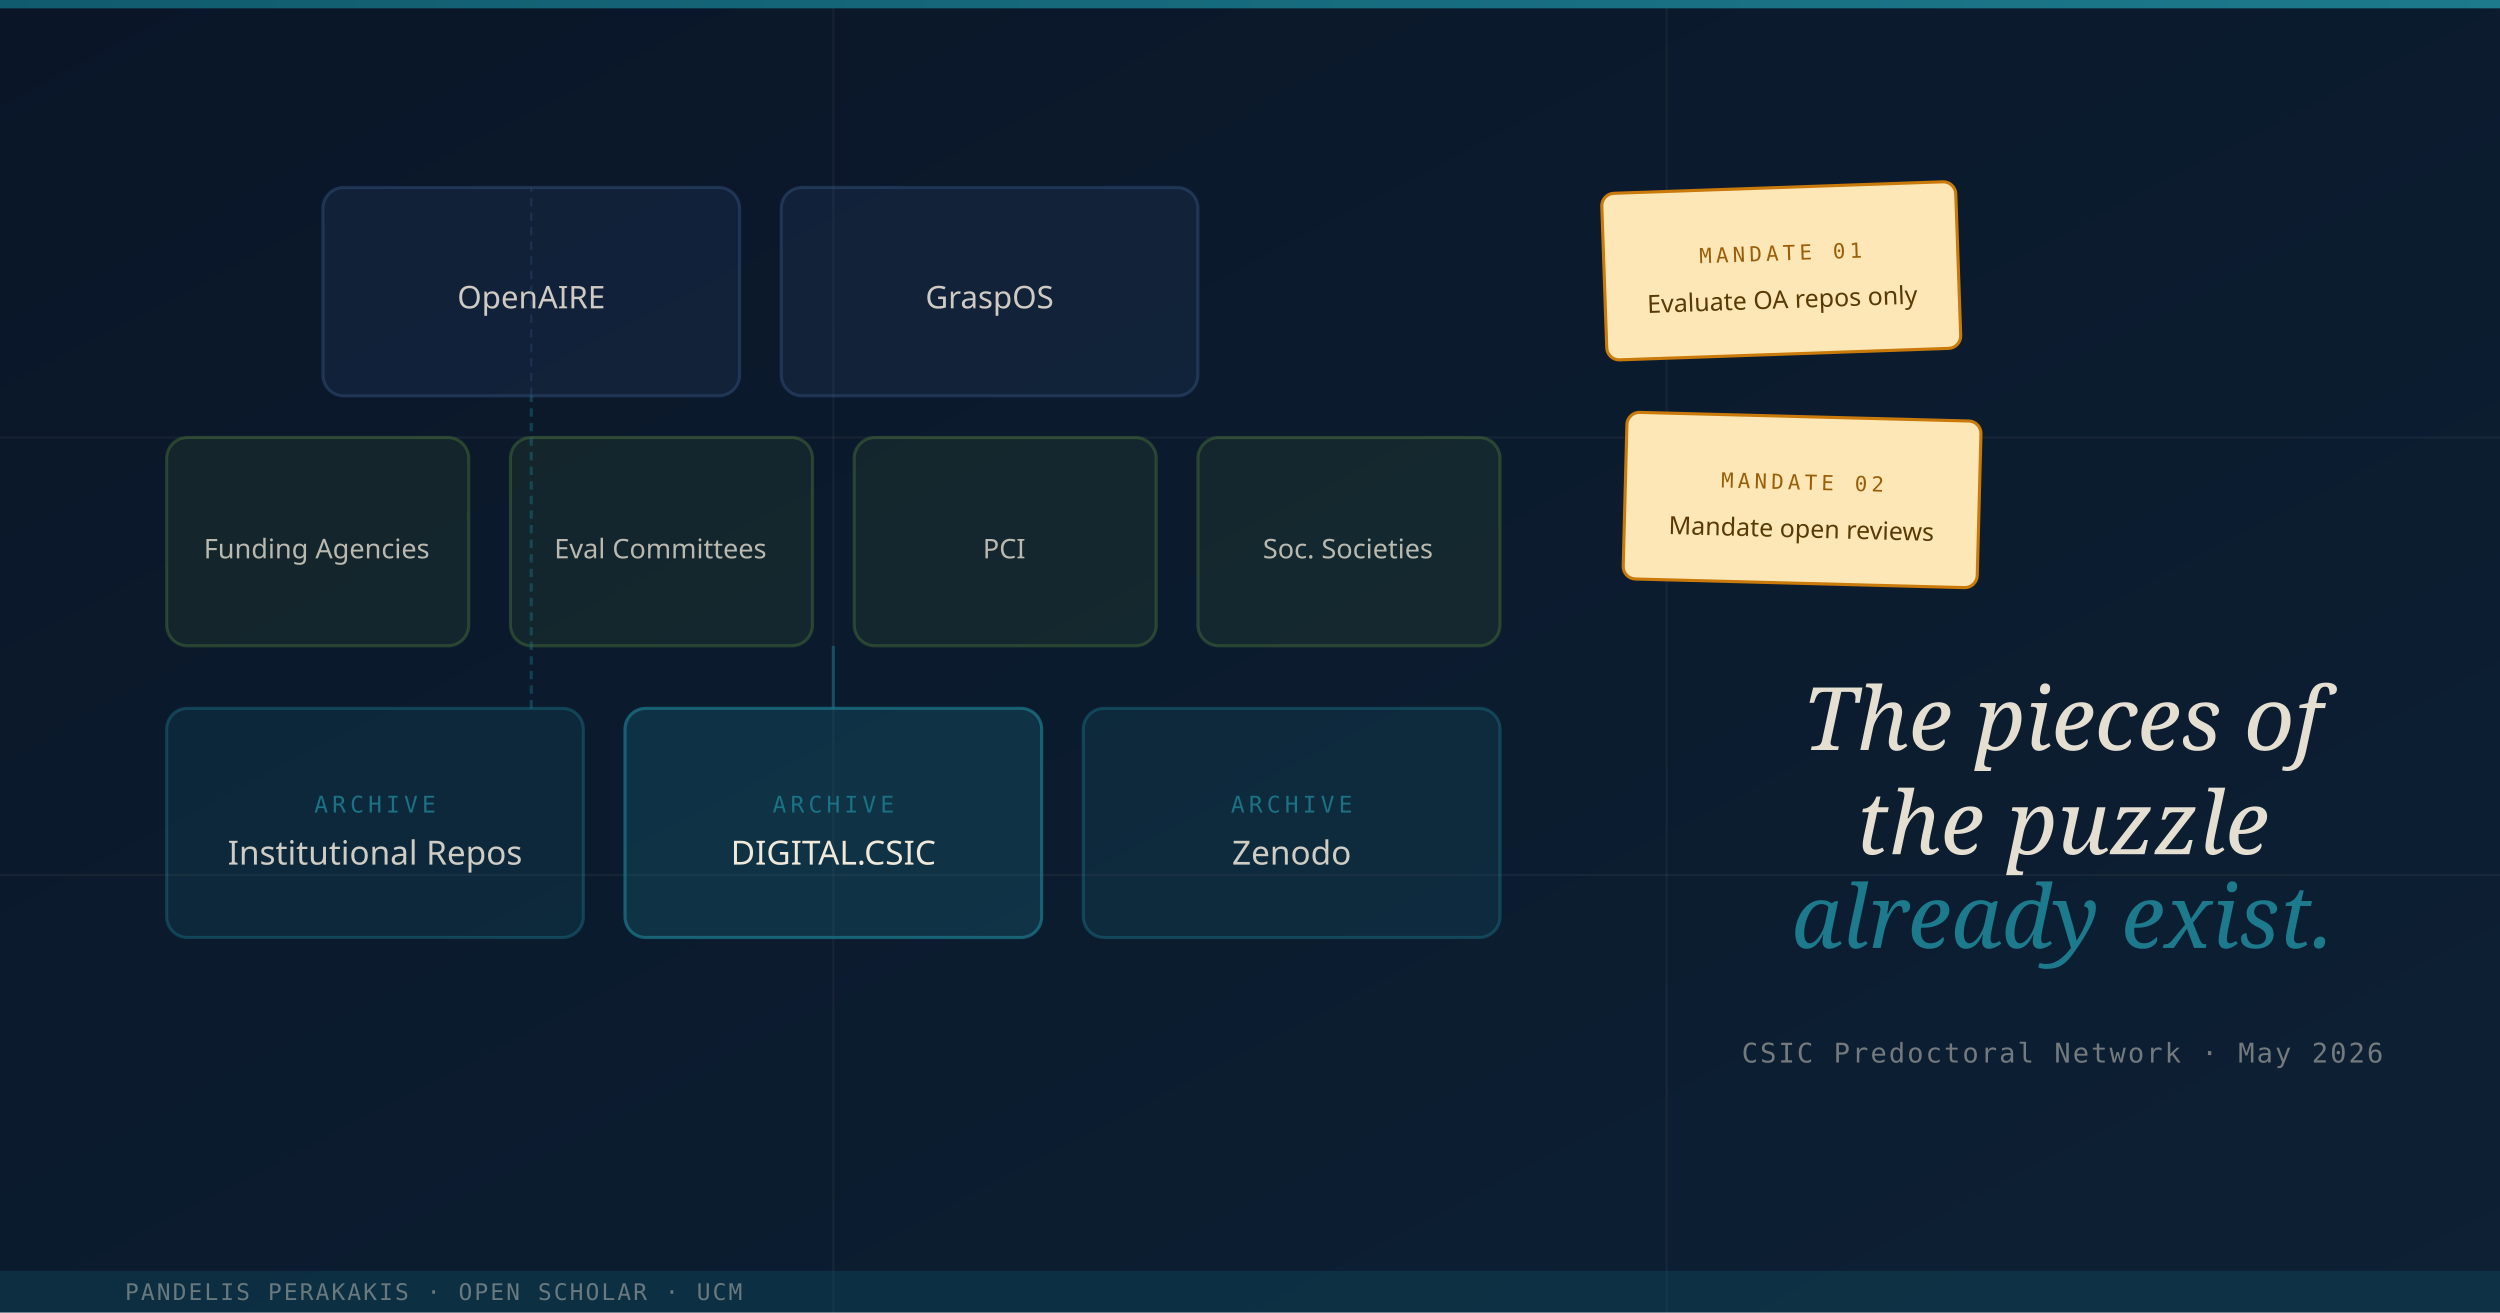
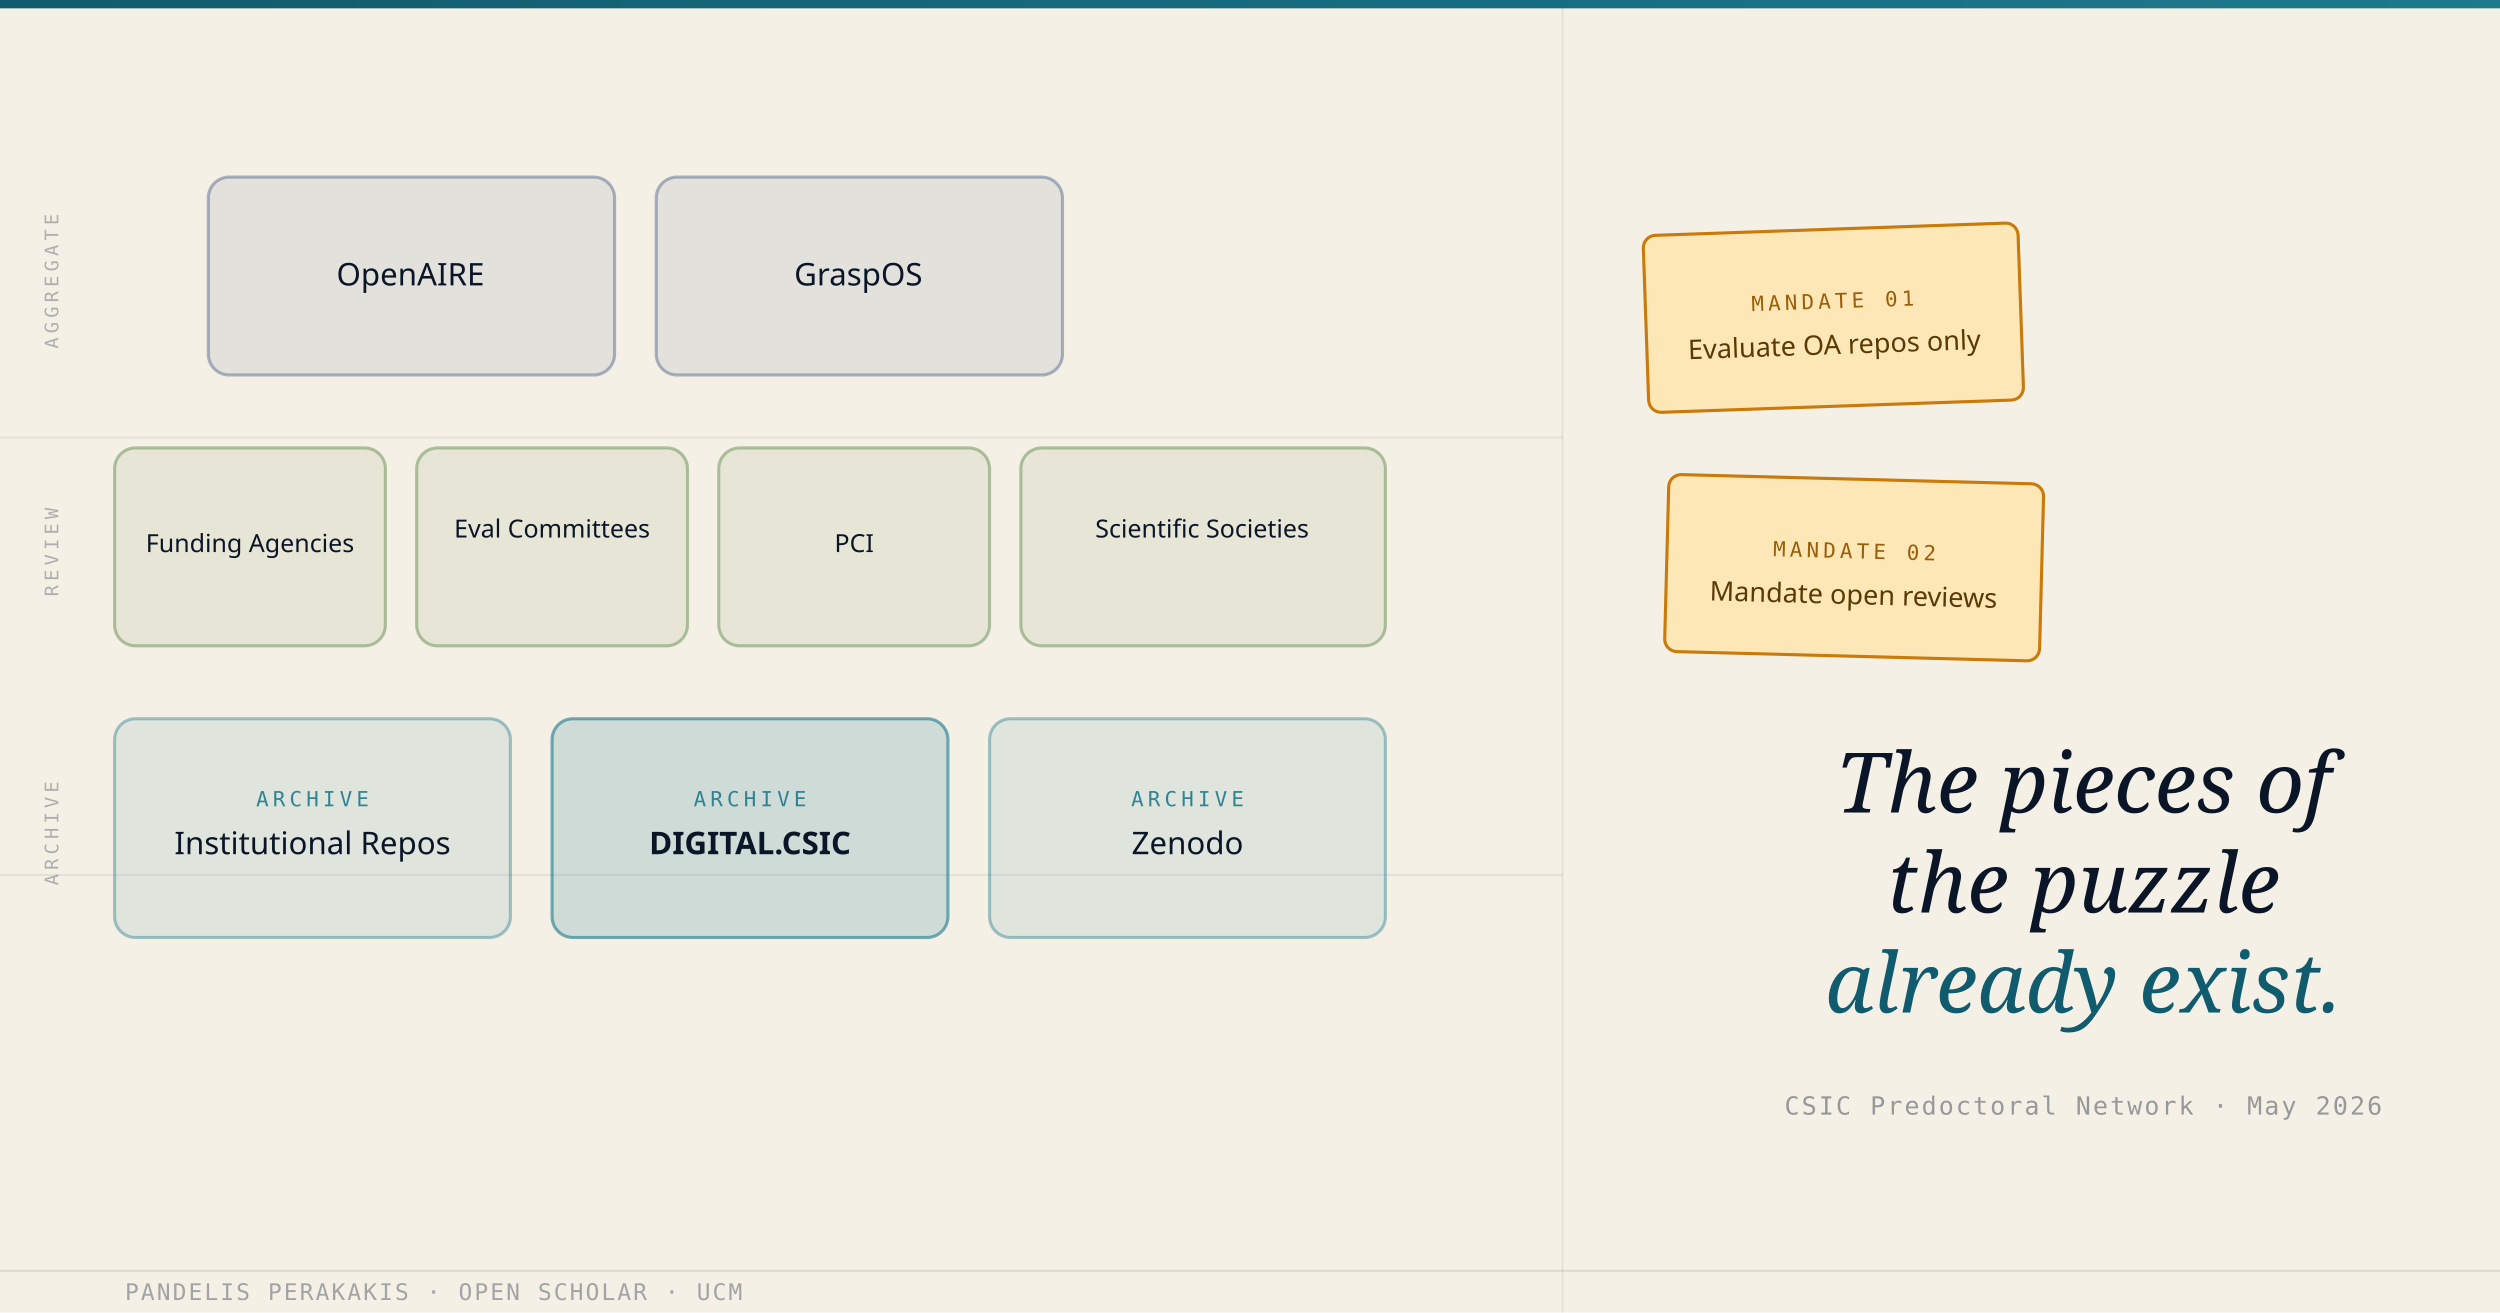
<svg xmlns="http://www.w3.org/2000/svg" viewBox="0 0 1200 630" width="1200" height="630">
  <defs>
-     <linearGradient id="bg" x1="0" y1="0" x2="1" y2="1">
-       <stop offset="0%" stop-color="#0a1628" />
-       <stop offset="100%" stop-color="#0d2034" />
-     </linearGradient>
    <linearGradient id="teal" x1="0" y1="0" x2="1" y2="0">
      <stop offset="0%" stop-color="#115b6e" />
      <stop offset="100%" stop-color="#1c7a8c" />
    </linearGradient>
  </defs>
-   <rect width="1200" height="630" fill="url(#bg)" />
-   <line x1="0" y1="210" x2="1200" y2="210" stroke="rgba(240,233,218,0.05)" stroke-width="1" />
-   <line x1="0" y1="420" x2="1200" y2="420" stroke="rgba(240,233,218,0.05)" stroke-width="1" />
-   <line x1="400" y1="0" x2="400" y2="630" stroke="rgba(240,233,218,0.05)" stroke-width="1" />
-   <line x1="800" y1="0" x2="800" y2="630" stroke="rgba(240,233,218,0.05)" stroke-width="1" />
+   <rect width="1200" height="630" fill="#f5f0e6" />
+   <line x1="0" y1="210" x2="750" y2="210" stroke="rgba(10,22,40,0.07)" stroke-width="1" />
+   <line x1="0" y1="420" x2="750" y2="420" stroke="rgba(10,22,40,0.07)" stroke-width="1" />
+   <line x1="750" y1="0" x2="750" y2="630" stroke="rgba(10,22,40,0.07)" stroke-width="1" />
  <rect x="0" y="0" width="1200" height="4" fill="url(#teal)" />
-   <rect x="80" y="340" width="200" height="110" rx="10" fill="rgba(28,122,140,0.15)" stroke="rgba(28,122,140,0.4)" stroke-width="1.5" />
-   <text x="180" y="390" font-family="IBM Plex Mono, monospace" font-size="11" fill="rgba(28,122,140,0.9)" text-anchor="middle" letter-spacing="2">ARCHIVE</text>
-   <text x="180" y="415" font-family="DM Sans, sans-serif" font-size="16" fill="rgba(240,233,218,0.85)" text-anchor="middle">Institutional Repos</text>
-   <rect x="300" y="340" width="200" height="110" rx="10" fill="rgba(28,122,140,0.25)" stroke="rgba(28,122,140,0.7)" stroke-width="1.5" />
-   <text x="400" y="390" font-family="IBM Plex Mono, monospace" font-size="11" fill="rgba(28,122,140,0.9)" text-anchor="middle" letter-spacing="2">ARCHIVE</text>
-   <text x="400" y="415" font-family="DM Sans, sans-serif" font-size="16" fill="#f0e9da" text-anchor="middle">DIGITAL.CSIC</text>
-   <rect x="520" y="340" width="200" height="110" rx="10" fill="rgba(28,122,140,0.15)" stroke="rgba(28,122,140,0.4)" stroke-width="1.5" />
-   <text x="620" y="390" font-family="IBM Plex Mono, monospace" font-size="11" fill="rgba(28,122,140,0.9)" text-anchor="middle" letter-spacing="2">ARCHIVE</text>
-   <text x="620" y="415" font-family="DM Sans, sans-serif" font-size="16" fill="rgba(240,233,218,0.85)" text-anchor="middle">Zenodo</text>
-   <rect x="80" y="210" width="145" height="100" rx="10" fill="rgba(91,138,58,0.12)" stroke="rgba(91,138,58,0.35)" stroke-width="1.5" />
-   <text x="152" y="268" font-family="DM Sans, sans-serif" font-size="13" fill="rgba(240,233,218,0.75)" text-anchor="middle">Funding Agencies</text>
-   <rect x="245" y="210" width="145" height="100" rx="10" fill="rgba(91,138,58,0.12)" stroke="rgba(91,138,58,0.35)" stroke-width="1.5" />
-   <text x="317" y="268" font-family="DM Sans, sans-serif" font-size="13" fill="rgba(240,233,218,0.75)" text-anchor="middle">Eval Committees</text>
-   <rect x="410" y="210" width="145" height="100" rx="10" fill="rgba(91,138,58,0.12)" stroke="rgba(91,138,58,0.35)" stroke-width="1.5" />
-   <text x="482" y="268" font-family="DM Sans, sans-serif" font-size="13" fill="rgba(240,233,218,0.75)" text-anchor="middle">PCI</text>
-   <rect x="575" y="210" width="145" height="100" rx="10" fill="rgba(91,138,58,0.12)" stroke="rgba(91,138,58,0.35)" stroke-width="1.5" />
-   <text x="647" y="268" font-family="DM Sans, sans-serif" font-size="13" fill="rgba(240,233,218,0.75)" text-anchor="middle">Soc. Societies</text>
-   <rect x="155" y="90" width="200" height="100" rx="10" fill="rgba(58,91,138,0.15)" stroke="rgba(58,91,138,0.4)" stroke-width="1.5" />
-   <text x="255" y="148" font-family="DM Sans, sans-serif" font-size="15" fill="rgba(240,233,218,0.85)" text-anchor="middle">OpenAIRE</text>
-   <rect x="375" y="90" width="200" height="100" rx="10" fill="rgba(58,91,138,0.15)" stroke="rgba(58,91,138,0.4)" stroke-width="1.5" />
-   <text x="475" y="148" font-family="DM Sans, sans-serif" font-size="15" fill="rgba(240,233,218,0.85)" text-anchor="middle">GraspOS</text>
-   <line x1="255" y1="340" x2="255" y2="190" stroke="rgba(28,122,140,0.4)" stroke-width="1.5" stroke-dasharray="4,3" marker-end="url(#arr)" />
-   <line x1="400" y1="340" x2="400" y2="310" stroke="rgba(28,122,140,0.5)" stroke-width="1.5" />
-   <line x1="255" y1="190" x2="255" y2="90" stroke="rgba(58,91,138,0.3)" stroke-width="1" stroke-dasharray="4,3" />
-   <rect x="770" y="90" width="170" height="80" rx="6" fill="#fde7b7" stroke="#c97a0a" stroke-width="1.5" transform="rotate(-2, 855, 130)" />
-   <text x="855" y="125" font-family="IBM Plex Mono, monospace" font-size="10" fill="#9a5e08" text-anchor="middle" letter-spacing="2" transform="rotate(-2, 855, 130)">MANDATE 01</text>
-   <text x="855" y="148" font-family="DM Sans, sans-serif" font-size="12" fill="#5a3a04" text-anchor="middle" transform="rotate(-2, 855, 130)">Evaluate OA repos only</text>
-   <rect x="780" y="200" width="170" height="80" rx="6" fill="#fde7b7" stroke="#c97a0a" stroke-width="1.5" transform="rotate(1.5, 865, 240)" />
-   <text x="865" y="235" font-family="IBM Plex Mono, monospace" font-size="10" fill="#9a5e08" text-anchor="middle" letter-spacing="2" transform="rotate(1.5, 865, 240)">MANDATE 02</text>
-   <text x="865" y="258" font-family="DM Sans, sans-serif" font-size="12" fill="#5a3a04" text-anchor="middle" transform="rotate(1.5, 865, 240)">Mandate open reviews</text>
-   <text x="990" y="360" font-family="Georgia, serif" font-size="42" font-style="italic" fill="rgba(240,233,218,0.95)" text-anchor="middle">The pieces of</text>
-   <text x="990" y="410" font-family="Georgia, serif" font-size="42" font-style="italic" fill="rgba(240,233,218,0.95)" text-anchor="middle">the puzzle</text>
-   <text x="990" y="455" font-family="Georgia, serif" font-size="42" font-style="italic" fill="#1c7a8c" text-anchor="middle">already exist.</text>
-   <text x="990" y="510" font-family="IBM Plex Mono, monospace" font-size="13" fill="rgba(240,233,218,0.45)" text-anchor="middle" letter-spacing="1">CSIC Predoctoral Network · May 2026</text>
-   <rect x="0" y="610" width="1200" height="20" fill="rgba(17,91,110,0.3)" />
-   <text x="60" y="624" font-family="IBM Plex Mono, monospace" font-size="11" fill="rgba(240,233,218,0.4)" letter-spacing="1">PANDELIS PERAKAKIS · OPEN SCHOLAR · UCM</text>
+   <rect x="55" y="345" width="190" height="105" rx="10" fill="rgba(28,122,140,0.1)" stroke="rgba(28,122,140,0.4)" stroke-width="1.5" />
+   <text x="150" y="387" font-family="IBM Plex Mono, monospace" font-size="10" fill="rgba(28,122,140,0.9)" text-anchor="middle" letter-spacing="2">ARCHIVE</text>
+   <text x="150" y="410" font-family="DM Sans, sans-serif" font-size="15" fill="#0a1628" text-anchor="middle">Institutional Repos</text>
+   <rect x="265" y="345" width="190" height="105" rx="10" fill="rgba(28,122,140,0.18)" stroke="rgba(28,122,140,0.6)" stroke-width="1.5" />
+   <text x="360" y="387" font-family="IBM Plex Mono, monospace" font-size="10" fill="rgba(28,122,140,0.9)" text-anchor="middle" letter-spacing="2">ARCHIVE</text>
+   <text x="360" y="410" font-family="DM Sans, sans-serif" font-size="15" fill="#0a1628" text-anchor="middle" font-weight="600">DIGITAL.CSIC</text>
+   <rect x="475" y="345" width="190" height="105" rx="10" fill="rgba(28,122,140,0.1)" stroke="rgba(28,122,140,0.4)" stroke-width="1.5" />
+   <text x="570" y="387" font-family="IBM Plex Mono, monospace" font-size="10" fill="rgba(28,122,140,0.9)" text-anchor="middle" letter-spacing="2">ARCHIVE</text>
+   <text x="570" y="410" font-family="DM Sans, sans-serif" font-size="15" fill="#0a1628" text-anchor="middle">Zenodo</text>
+   <rect x="55" y="215" width="130" height="95" rx="10" fill="rgba(91,138,58,0.09)" stroke="rgba(45,100,25,0.35)" stroke-width="1.5" />
+   <text x="120" y="265" font-family="DM Sans, sans-serif" font-size="12" fill="#0a1628" text-anchor="middle">Funding Agencies</text>
+   <rect x="200" y="215" width="130" height="95" rx="10" fill="rgba(91,138,58,0.09)" stroke="rgba(45,100,25,0.35)" stroke-width="1.5" />
+   <text x="265" y="258" font-family="DM Sans, sans-serif" font-size="12" fill="#0a1628" text-anchor="middle">Eval Committees</text>
+   <rect x="345" y="215" width="130" height="95" rx="10" fill="rgba(91,138,58,0.09)" stroke="rgba(45,100,25,0.35)" stroke-width="1.5" />
+   <text x="410" y="265" font-family="DM Sans, sans-serif" font-size="12" fill="#0a1628" text-anchor="middle">PCI</text>
+   <rect x="490" y="215" width="175" height="95" rx="10" fill="rgba(91,138,58,0.09)" stroke="rgba(45,100,25,0.35)" stroke-width="1.5" />
+   <text x="577" y="258" font-family="DM Sans, sans-serif" font-size="12" fill="#0a1628" text-anchor="middle">Scientific Societies</text>
+   <rect x="100" y="85" width="195" height="95" rx="10" fill="rgba(58,91,138,0.1)" stroke="rgba(25,55,110,0.35)" stroke-width="1.5" />
+   <text x="197" y="137" font-family="DM Sans, sans-serif" font-size="15" fill="#0a1628" text-anchor="middle">OpenAIRE</text>
+   <rect x="315" y="85" width="195" height="95" rx="10" fill="rgba(58,91,138,0.1)" stroke="rgba(25,55,110,0.35)" stroke-width="1.5" />
+   <text x="412" y="137" font-family="DM Sans, sans-serif" font-size="15" fill="#0a1628" text-anchor="middle">GraspOS</text>
+   <text x="28" y="400" font-family="IBM Plex Mono, monospace" font-size="9" fill="rgba(10,22,40,0.3)" text-anchor="middle" letter-spacing="2" transform="rotate(-90,28,400)">ARCHIVE</text>
+   <text x="28" y="265" font-family="IBM Plex Mono, monospace" font-size="9" fill="rgba(10,22,40,0.3)" text-anchor="middle" letter-spacing="2" transform="rotate(-90,28,265)">REVIEW</text>
+   <text x="28" y="135" font-family="IBM Plex Mono, monospace" font-size="9" fill="rgba(10,22,40,0.3)" text-anchor="middle" letter-spacing="2" transform="rotate(-90,28,135)">AGGREGATE</text>
+   <rect x="790" y="110" width="180" height="85" rx="6" fill="#fde7b7" stroke="#c97a0a" stroke-width="1.5" transform="rotate(-2,880,152)" />
+   <text x="880" y="148" font-family="IBM Plex Mono, monospace" font-size="10" fill="#9a5e08" text-anchor="middle" letter-spacing="2" transform="rotate(-2,880,152)">MANDATE 01</text>
+   <text x="880" y="170" font-family="DM Sans, sans-serif" font-size="13" fill="#5a3a04" text-anchor="middle" transform="rotate(-2,880,152)">Evaluate OA repos only</text>
+   <rect x="800" y="230" width="180" height="85" rx="6" fill="#fde7b7" stroke="#c97a0a" stroke-width="1.5" transform="rotate(1.5,890,272)" />
+   <text x="890" y="268" font-family="IBM Plex Mono, monospace" font-size="10" fill="#9a5e08" text-anchor="middle" letter-spacing="2" transform="rotate(1.5,890,272)">MANDATE 02</text>
+   <text x="890" y="290" font-family="DM Sans, sans-serif" font-size="13" fill="#5a3a04" text-anchor="middle" transform="rotate(1.5,890,272)">Mandate open reviews</text>
+   <text x="1000" y="390" font-family="Georgia, serif" font-size="40" font-style="italic" fill="#0a1628" text-anchor="middle">The pieces of</text>
+   <text x="1000" y="438" font-family="Georgia, serif" font-size="40" font-style="italic" fill="#0a1628" text-anchor="middle">the puzzle</text>
+   <text x="1000" y="486" font-family="Georgia, serif" font-size="40" font-style="italic" fill="#115b6e" text-anchor="middle">already exist.</text>
+   <text x="1000" y="535" font-family="IBM Plex Mono, monospace" font-size="12" fill="rgba(10,22,40,0.4)" text-anchor="middle" letter-spacing="1">CSIC Predoctoral Network · May 2026</text>
+   <line x1="0" y1="610" x2="1200" y2="610" stroke="rgba(10,22,40,0.1)" stroke-width="1" />
+   <text x="60" y="624" font-family="IBM Plex Mono, monospace" font-size="11" fill="rgba(10,22,40,0.35)" letter-spacing="1">PANDELIS PERAKAKIS · OPEN SCHOLAR · UCM</text>
</svg>
